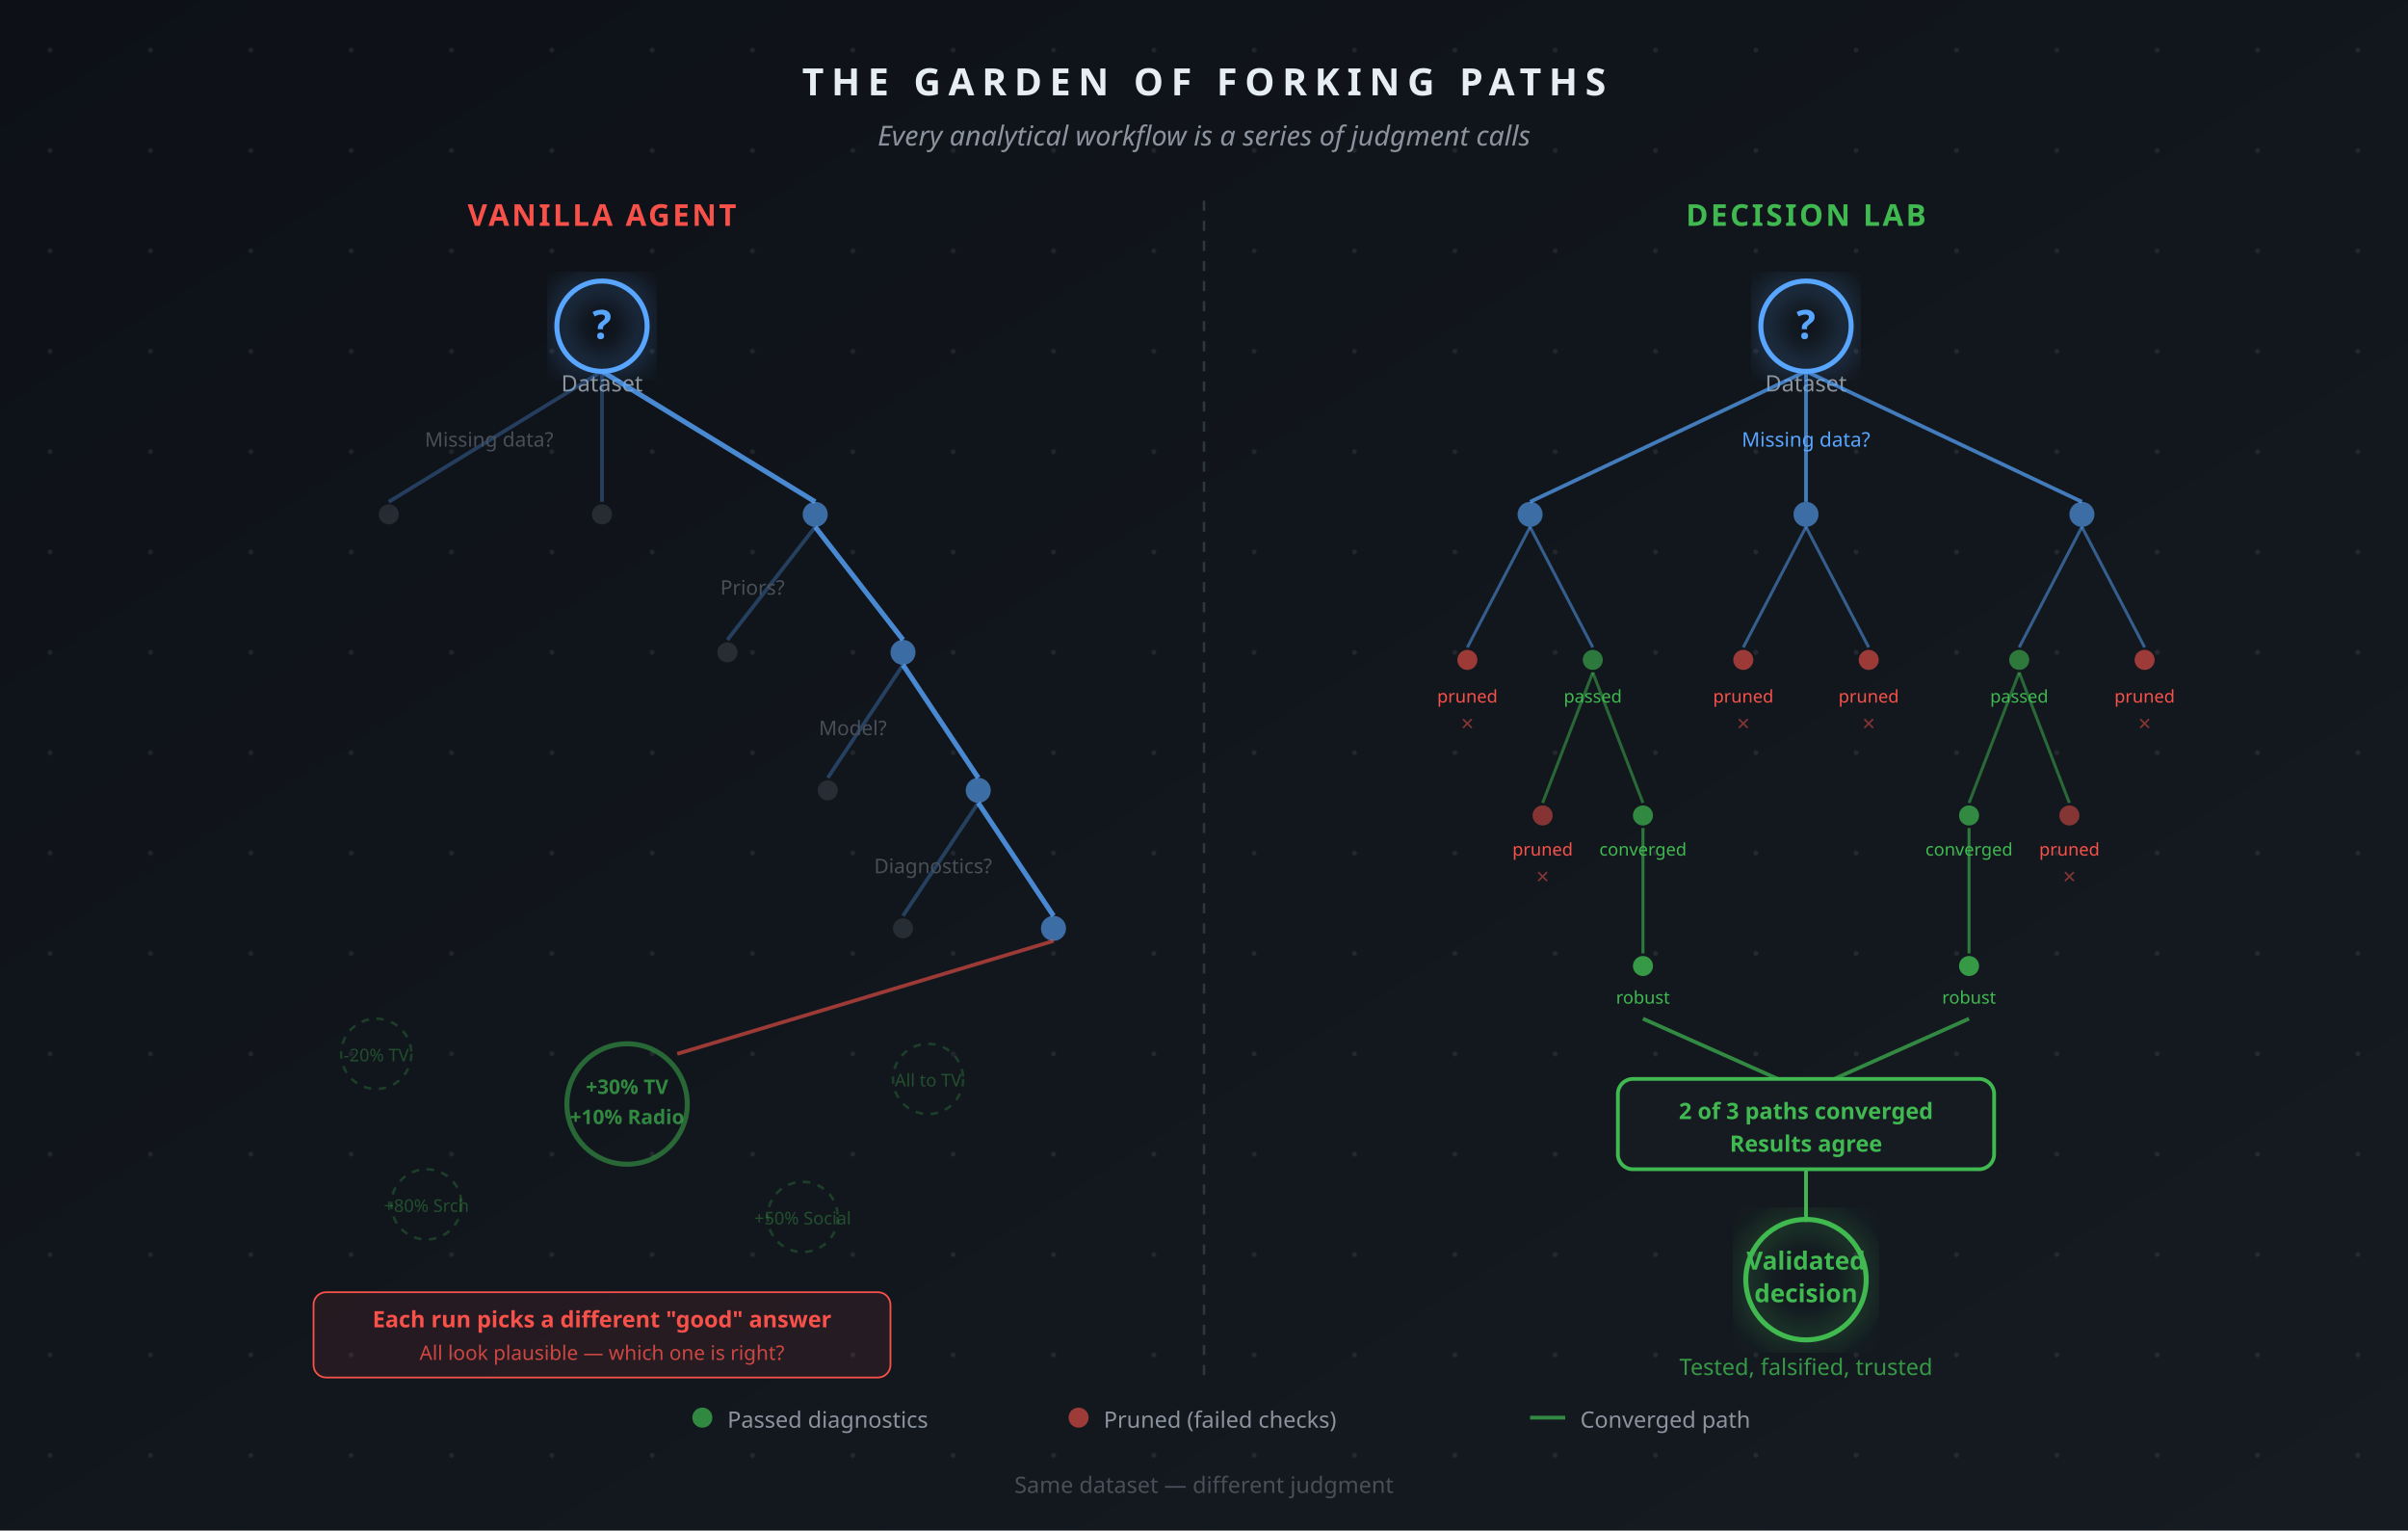
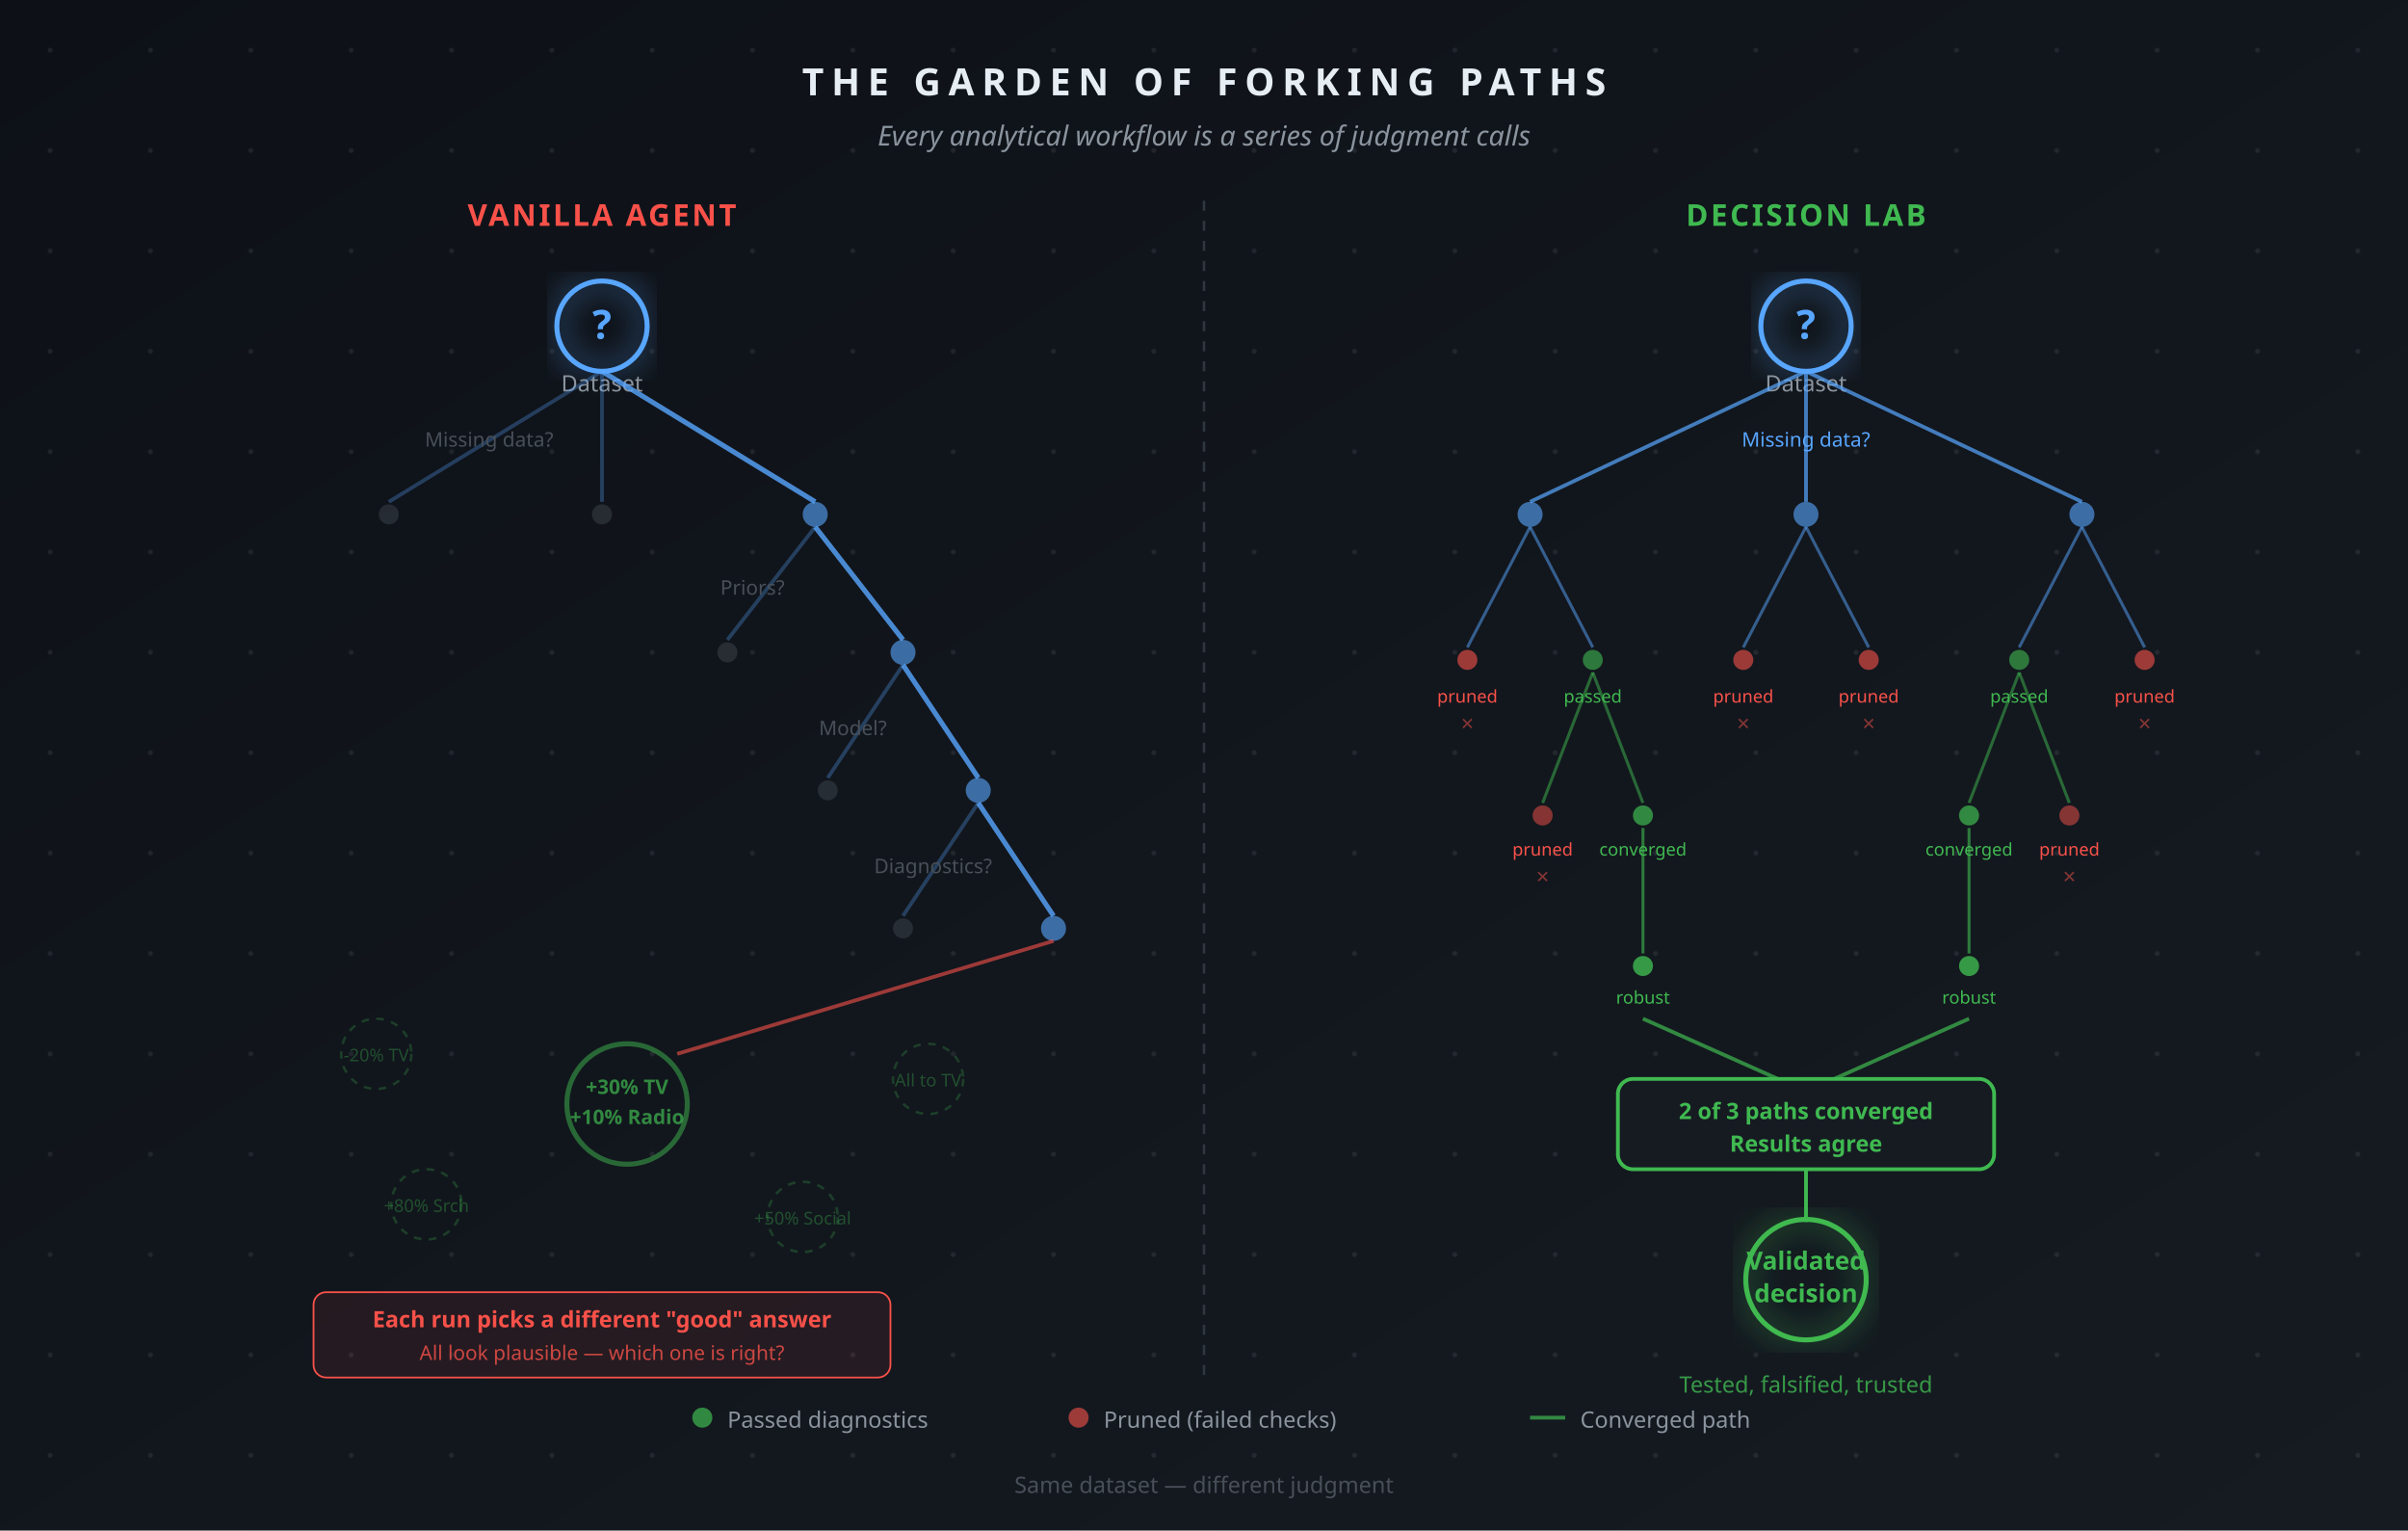
<svg xmlns="http://www.w3.org/2000/svg" viewBox="0 0 960 610" font-family="'Segoe UI', system-ui, -apple-system, sans-serif">
  <defs>
    <linearGradient id="bg" x1="0" y1="0" x2="1" y2="1">
      <stop offset="0%" stop-color="#0d1117" />
      <stop offset="100%" stop-color="#161b22" />
    </linearGradient>
    <filter id="glowBlue">
      <feGaussianBlur stdDeviation="6" result="blur" />
      <feMerge>
        <feMergeNode in="blur" />
        <feMergeNode in="SourceGraphic" />
      </feMerge>
    </filter>
    <filter id="glowGreen">
      <feGaussianBlur stdDeviation="6" result="blur" />
      <feMerge>
        <feMergeNode in="blur" />
        <feMergeNode in="SourceGraphic" />
      </feMerge>
    </filter>
    <filter id="glowRed">
      <feGaussianBlur stdDeviation="5" result="blur" />
      <feMerge>
        <feMergeNode in="blur" />
        <feMergeNode in="SourceGraphic" />
      </feMerge>
    </filter>
  </defs>
  <rect width="960" height="610" fill="url(#bg)" />
  <g opacity="0.08">
    <pattern id="dots" x="0" y="0" width="40" height="40" patternUnits="userSpaceOnUse">
      <circle cx="20" cy="20" r="1" fill="#e6edf3" />
    </pattern>
    <rect width="960" height="610" fill="url(#dots)" />
  </g>
  <text x="480" y="38" text-anchor="middle" fill="#e6edf3" font-size="15" font-weight="600" letter-spacing="3">THE GARDEN OF FORKING PATHS</text>
  <text x="480" y="58" text-anchor="middle" fill="#8b949e" font-size="11" font-style="italic">Every analytical workflow is a series of judgment calls</text>
  <text x="240" y="90" text-anchor="middle" fill="#f85149" font-size="12" font-weight="600" letter-spacing="1">VANILLA AGENT</text>
  <circle cx="240" cy="130" r="18" fill="none" stroke="#58a6ff" stroke-width="2" filter="url(#glowBlue)" />
  <text x="240" y="135" text-anchor="middle" fill="#58a6ff" font-size="16" font-weight="700">?</text>
  <text x="240" y="156" text-anchor="middle" fill="#8b949e" font-size="9">Dataset</text>
  <line x1="240" y1="148" x2="155" y2="200" stroke="#58a6ff" stroke-width="1.5" opacity="0.3" />
  <line x1="240" y1="148" x2="240" y2="200" stroke="#58a6ff" stroke-width="1.5" opacity="0.3" />
  <line x1="240" y1="148" x2="325" y2="200" stroke="#58a6ff" stroke-width="2" opacity="0.8" />
  <text x="195" y="178" text-anchor="middle" fill="#484f58" font-size="8">Missing data?</text>
  <circle cx="155" cy="205" r="4" fill="#484f58" opacity="0.4" />
  <circle cx="240" cy="205" r="4" fill="#484f58" opacity="0.4" />
  <circle cx="325" cy="205" r="5" fill="#58a6ff" opacity="0.6" />
  <line x1="325" y1="210" x2="290" y2="255" stroke="#58a6ff" stroke-width="1.5" opacity="0.3" />
  <line x1="325" y1="210" x2="360" y2="255" stroke="#58a6ff" stroke-width="2" opacity="0.8" />
  <text x="300" y="237" text-anchor="middle" fill="#484f58" font-size="8">Priors?</text>
  <circle cx="290" cy="260" r="4" fill="#484f58" opacity="0.4" />
  <circle cx="360" cy="260" r="5" fill="#58a6ff" opacity="0.6" />
  <line x1="360" y1="265" x2="330" y2="310" stroke="#58a6ff" stroke-width="1.5" opacity="0.3" />
  <line x1="360" y1="265" x2="390" y2="310" stroke="#58a6ff" stroke-width="2" opacity="0.8" />
  <text x="340" y="293" text-anchor="middle" fill="#484f58" font-size="8">Model?</text>
  <circle cx="330" cy="315" r="4" fill="#484f58" opacity="0.4" />
  <circle cx="390" cy="315" r="5" fill="#58a6ff" opacity="0.6" />
  <line x1="390" y1="320" x2="360" y2="365" stroke="#58a6ff" stroke-width="1.5" opacity="0.3" />
  <line x1="390" y1="320" x2="420" y2="365" stroke="#58a6ff" stroke-width="2" opacity="0.8" />
  <text x="372" y="348" text-anchor="middle" fill="#484f58" font-size="8">Diagnostics?</text>
  <circle cx="360" cy="370" r="4" fill="#484f58" opacity="0.4" />
  <circle cx="420" cy="370" r="5" fill="#58a6ff" opacity="0.6" />
  <line x1="420" y1="375" x2="270" y2="420" stroke="#f85149" stroke-width="1.5" opacity="0.6" />
  <circle cx="250" cy="440" r="24" fill="none" stroke="#3fb950" stroke-width="2" opacity="0.5" />
  <text x="250" y="436" text-anchor="middle" fill="#3fb950" font-size="8" font-weight="600" opacity="0.7">+30% TV</text>
  <text x="250" y="448" text-anchor="middle" fill="#3fb950" font-size="8" font-weight="600" opacity="0.7">+10% Radio</text>
  <circle cx="150" cy="420" r="14" fill="none" stroke="#3fb950" stroke-width="1" opacity="0.25" stroke-dasharray="3,3" />
  <text x="150" y="423" text-anchor="middle" fill="#3fb950" font-size="7" opacity="0.35">-20% TV</text>
  <circle cx="370" cy="430" r="14" fill="none" stroke="#3fb950" stroke-width="1" opacity="0.25" stroke-dasharray="3,3" />
  <text x="370" y="433" text-anchor="middle" fill="#3fb950" font-size="7" opacity="0.35">All to TV</text>
  <circle cx="170" cy="480" r="14" fill="none" stroke="#3fb950" stroke-width="1" opacity="0.25" stroke-dasharray="3,3" />
  <text x="170" y="483" text-anchor="middle" fill="#3fb950" font-size="7" opacity="0.35">+80% Srch</text>
  <circle cx="320" cy="485" r="14" fill="none" stroke="#3fb950" stroke-width="1" opacity="0.25" stroke-dasharray="3,3" />
  <text x="320" y="488" text-anchor="middle" fill="#3fb950" font-size="7" opacity="0.35">+50% Social</text>
  <rect x="125" y="515" width="230" height="34" rx="5" fill="#f8514915" stroke="#f85149" stroke-width="0.7" />
  <text x="240" y="529" text-anchor="middle" fill="#f85149" font-size="9" font-weight="600">Each run picks a different "good" answer</text>
  <text x="240" y="542" text-anchor="middle" fill="#f85149" font-size="8" opacity="0.8">All look plausible — which one is right?</text>
  <line x1="480" y1="80" x2="480" y2="550" stroke="#30363d" stroke-width="1" stroke-dasharray="4,4" />
  <text x="480" y="595" text-anchor="middle" fill="#484f58" font-size="9">Same dataset — different judgment</text>
  <text x="720" y="90" text-anchor="middle" fill="#3fb950" font-size="12" font-weight="600" letter-spacing="1">DECISION LAB</text>
  <circle cx="720" cy="130" r="18" fill="none" stroke="#58a6ff" stroke-width="2" filter="url(#glowBlue)" />
  <text x="720" y="135" text-anchor="middle" fill="#58a6ff" font-size="16" font-weight="700">?</text>
  <text x="720" y="156" text-anchor="middle" fill="#8b949e" font-size="9">Dataset</text>
  <line x1="720" y1="148" x2="610" y2="200" stroke="#58a6ff" stroke-width="1.5" opacity="0.7" />
  <line x1="720" y1="148" x2="720" y2="200" stroke="#58a6ff" stroke-width="1.5" opacity="0.7" />
  <line x1="720" y1="148" x2="830" y2="200" stroke="#58a6ff" stroke-width="1.5" opacity="0.7" />
  <text x="720" y="178" text-anchor="middle" fill="#58a6ff" font-size="8">Missing data?</text>
  <circle cx="610" cy="205" r="5" fill="#58a6ff" opacity="0.6" />
  <circle cx="720" cy="205" r="5" fill="#58a6ff" opacity="0.6" />
  <circle cx="830" cy="205" r="5" fill="#58a6ff" opacity="0.6" />
  <line x1="610" y1="210" x2="585" y2="258" stroke="#58a6ff" stroke-width="1.2" opacity="0.5" />
  <line x1="610" y1="210" x2="635" y2="258" stroke="#58a6ff" stroke-width="1.2" opacity="0.5" />
  <circle cx="585" cy="263" r="4" fill="#f85149" opacity="0.6" />
  <circle cx="635" cy="263" r="4" fill="#3fb950" opacity="0.6" />
  <text x="585" y="280" text-anchor="middle" fill="#f85149" font-size="7">pruned</text>
  <text x="635" y="280" text-anchor="middle" fill="#3fb950" font-size="7">passed</text>
  <text x="585" y="291" text-anchor="middle" fill="#f85149" font-size="8" opacity="0.5">✗</text>
  <line x1="720" y1="210" x2="695" y2="258" stroke="#58a6ff" stroke-width="1.2" opacity="0.5" />
  <line x1="720" y1="210" x2="745" y2="258" stroke="#58a6ff" stroke-width="1.2" opacity="0.5" />
  <circle cx="695" cy="263" r="4" fill="#f85149" opacity="0.6" />
  <circle cx="745" cy="263" r="4" fill="#f85149" opacity="0.6" />
  <text x="695" y="280" text-anchor="middle" fill="#f85149" font-size="7">pruned</text>
  <text x="745" y="280" text-anchor="middle" fill="#f85149" font-size="7">pruned</text>
  <text x="695" y="291" text-anchor="middle" fill="#f85149" font-size="8" opacity="0.5">✗</text>
  <text x="745" y="291" text-anchor="middle" fill="#f85149" font-size="8" opacity="0.5">✗</text>
  <line x1="830" y1="210" x2="805" y2="258" stroke="#58a6ff" stroke-width="1.2" opacity="0.5" />
  <line x1="830" y1="210" x2="855" y2="258" stroke="#58a6ff" stroke-width="1.2" opacity="0.5" />
  <circle cx="805" cy="263" r="4" fill="#3fb950" opacity="0.6" />
  <circle cx="855" cy="263" r="4" fill="#f85149" opacity="0.6" />
  <text x="805" y="280" text-anchor="middle" fill="#3fb950" font-size="7">passed</text>
  <text x="855" y="280" text-anchor="middle" fill="#f85149" font-size="7">pruned</text>
  <text x="855" y="291" text-anchor="middle" fill="#f85149" font-size="8" opacity="0.5">✗</text>
  <line x1="635" y1="268" x2="615" y2="320" stroke="#3fb950" stroke-width="1.2" opacity="0.5" />
  <line x1="635" y1="268" x2="655" y2="320" stroke="#3fb950" stroke-width="1.2" opacity="0.5" />
  <circle cx="615" cy="325" r="4" fill="#f85149" opacity="0.5" />
  <circle cx="655" cy="325" r="4" fill="#3fb950" opacity="0.7" />
  <text x="615" y="341" text-anchor="middle" fill="#f85149" font-size="7">pruned</text>
  <text x="655" y="341" text-anchor="middle" fill="#3fb950" font-size="7">converged</text>
  <text x="615" y="352" text-anchor="middle" fill="#f85149" font-size="8" opacity="0.5">✗</text>
  <line x1="805" y1="268" x2="785" y2="320" stroke="#3fb950" stroke-width="1.2" opacity="0.5" />
  <line x1="805" y1="268" x2="825" y2="320" stroke="#3fb950" stroke-width="1.2" opacity="0.5" />
  <circle cx="785" cy="325" r="4" fill="#3fb950" opacity="0.7" />
  <circle cx="825" cy="325" r="4" fill="#f85149" opacity="0.5" />
  <text x="785" y="341" text-anchor="middle" fill="#3fb950" font-size="7">converged</text>
  <text x="825" y="341" text-anchor="middle" fill="#f85149" font-size="7">pruned</text>
  <text x="825" y="352" text-anchor="middle" fill="#f85149" font-size="8" opacity="0.5">✗</text>
  <line x1="655" y1="330" x2="655" y2="380" stroke="#3fb950" stroke-width="1.2" opacity="0.6" />
  <line x1="785" y1="330" x2="785" y2="380" stroke="#3fb950" stroke-width="1.2" opacity="0.6" />
  <circle cx="655" cy="385" r="4" fill="#3fb950" opacity="0.8" />
  <circle cx="785" cy="385" r="4" fill="#3fb950" opacity="0.8" />
  <text x="655" y="400" text-anchor="middle" fill="#3fb950" font-size="7">robust</text>
  <text x="785" y="400" text-anchor="middle" fill="#3fb950" font-size="7">robust</text>
  <line x1="655" y1="406" x2="720" y2="435" stroke="#3fb950" stroke-width="1.5" opacity="0.7" />
  <line x1="785" y1="406" x2="720" y2="435" stroke="#3fb950" stroke-width="1.5" opacity="0.7" />
  <rect x="645" y="430" width="150" height="36" rx="6" fill="#161b22" stroke="#3fb950" stroke-width="1.5" />
  <text x="720" y="446" text-anchor="middle" fill="#3fb950" font-size="9" font-weight="600">2 of 3 paths converged</text>
  <text x="720" y="459" text-anchor="middle" fill="#3fb950" font-size="9" font-weight="600">Results agree</text>
  <line x1="720" y1="466" x2="720" y2="487" stroke="#3fb950" stroke-width="1.5" />
  <circle cx="720" cy="510" r="24" fill="none" stroke="#3fb950" stroke-width="2" filter="url(#glowGreen)" />
  <text x="720" y="506" text-anchor="middle" fill="#3fb950" font-size="10" font-weight="700">Validated</text>
  <text x="720" y="519" text-anchor="middle" fill="#3fb950" font-size="10" font-weight="700">decision</text>
-   <text x="720" y="548" text-anchor="middle" fill="#3fb950" font-size="9" opacity="0.8">Tested, falsified, trusted</text>
+   <text x="720" y="555" text-anchor="middle" fill="#3fb950" font-size="9" opacity="0.8">Tested, falsified, trusted</text>
  <g transform="translate(0, 565)">
    <circle cx="280" cy="0" r="4" fill="#3fb950" opacity="0.7" />
    <text x="290" y="4" fill="#8b949e" font-size="9">Passed diagnostics</text>
    <circle cx="430" cy="0" r="4" fill="#f85149" opacity="0.6" />
    <text x="440" y="4" fill="#8b949e" font-size="9">Pruned (failed checks)</text>
    <line x1="610" y1="0" x2="624" y2="0" stroke="#3fb950" stroke-width="1.5" opacity="0.7" />
    <text x="630" y="4" fill="#8b949e" font-size="9">Converged path</text>
  </g>
</svg>
